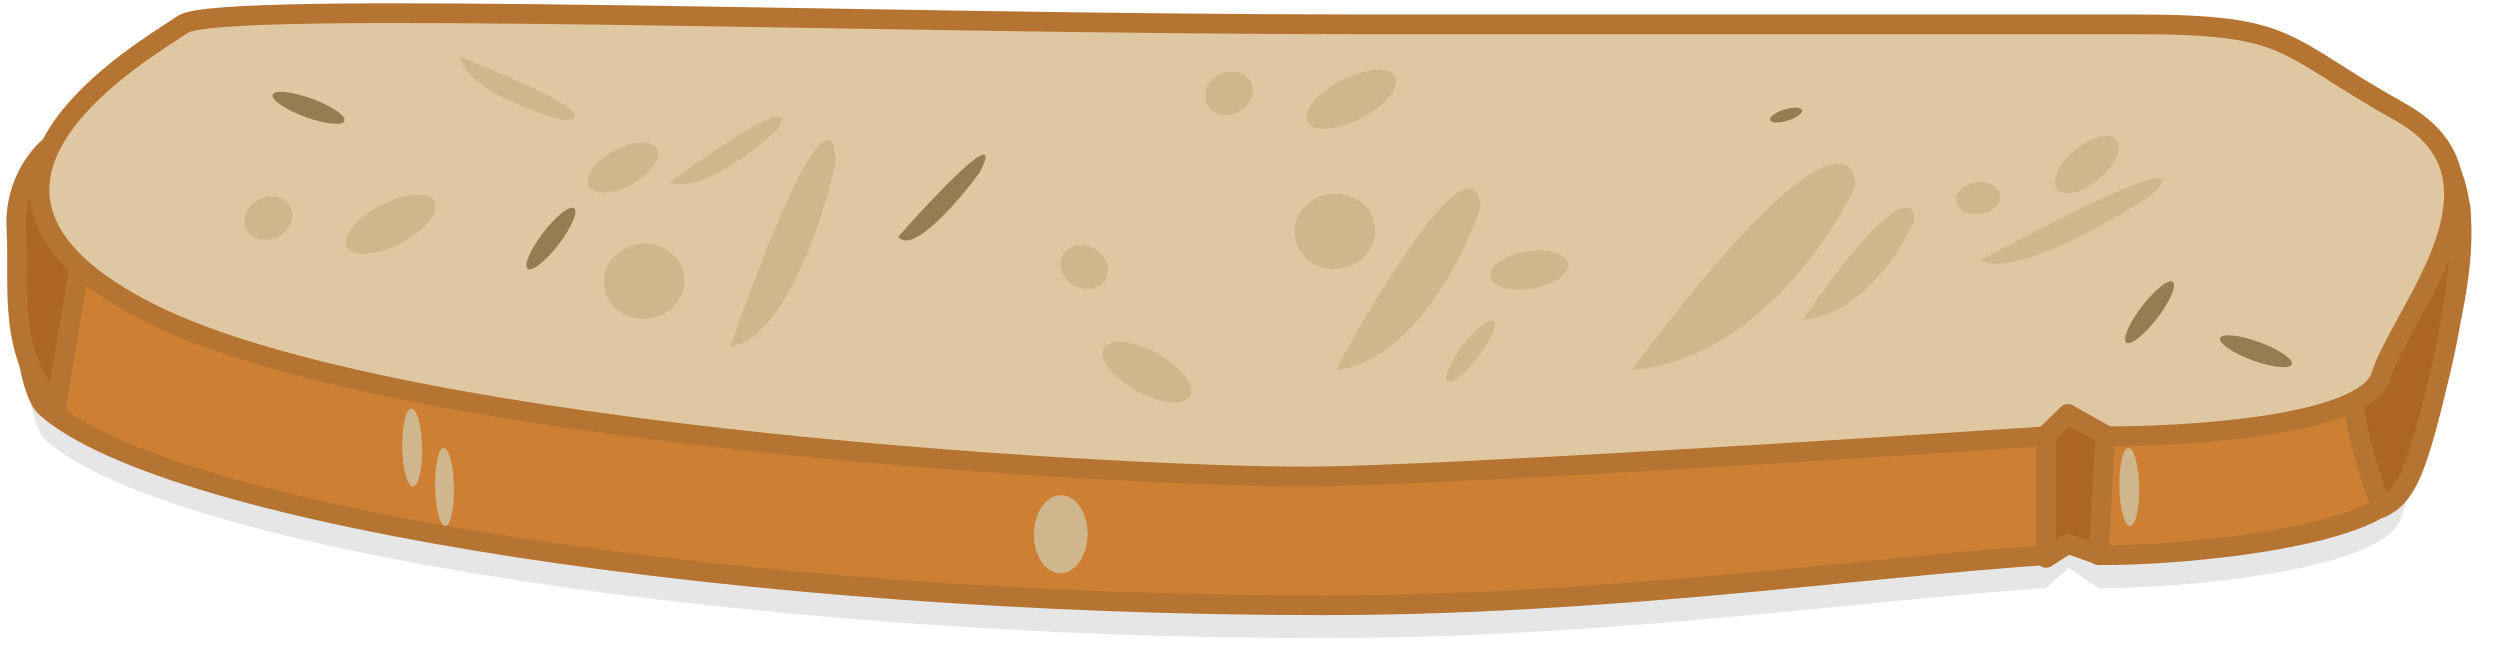
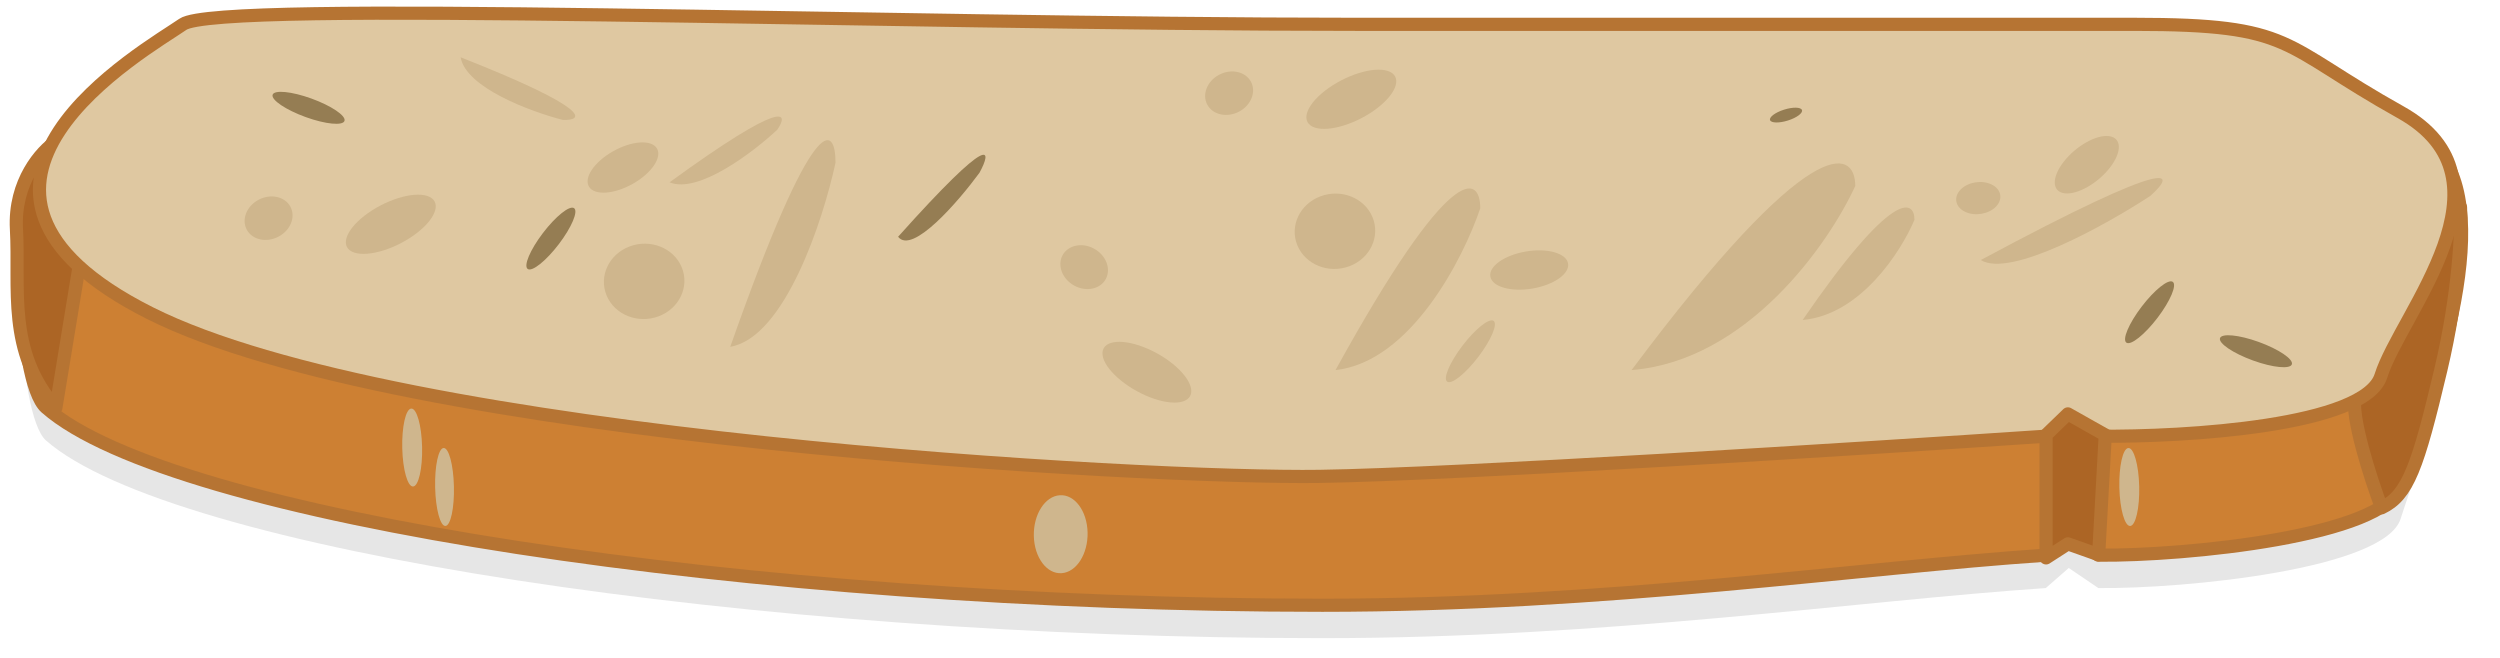
<svg xmlns="http://www.w3.org/2000/svg" width="380" height="100" viewBox="0 0 380 100" fill="none">
  <path d="M7 28.414C12.493 24.596 134.166 31.538 206.082 31.538H324.442C348.913 31.538 364.894 20.324 371 28.414C379.756 40.015 367.891 69.312 364.894 78.856C362.497 86.49 332.266 89.513 318.948 89.386L314.454 86.332L310.958 89.386C282.658 91.295 244 97 201 97C114.489 97 26 83.614 7 66.959C2.5 63.014 1.506 32.231 7 28.414Z" fill="black" fill-opacity="0.1" />
-   <path d="M7 23.414C12.493 19.596 134.166 26.538 206.082 26.538H324.442C348.913 26.538 364.894 15.324 371 23.414C379.756 35.015 367.891 64.312 364.894 73.856C362.497 81.49 332.266 84.513 318.948 84.386L314.454 81.332L310.958 84.386C282.658 86.295 244 92 201 92C114.489 92 26 78.614 7 61.959C2.5 58.014 1.506 27.231 7 23.414Z" fill="#CD8033" stroke="#B67433" stroke-width="3" stroke-linejoin="round" />
-   <path d="M358 60.056C357.2 63.101 360.333 72.745 362 77.187C366 75.283 367.5 71 371 56.249C373.8 44.447 374.167 34.835 374 31.504L369.5 26.745C366 36.58 358.8 57.01 358 60.056Z" fill="#AC6525" stroke="#B67433" stroke-width="3" stroke-linejoin="round" />
-   <path d="M13.5 31.504L8.5 61.959C1 53.393 3 43.876 2.5 34.835C2.1 27.602 6.333 22.938 8.5 21.51L13.5 31.504Z" fill="#AC6525" stroke="#B67433" stroke-width="3" stroke-linejoin="round" />
-   <path d="M27.792 3.697C33.285 -0.121 134.166 3.697 206.082 3.697H324.442C348.913 3.697 346.416 6.751 364.894 17.058C383.372 27.365 364.894 47.598 361.898 57.141C359.501 64.776 332.266 66.431 318.948 66.303L314.454 63.249L310.958 66.303C282.658 68.212 220.964 72.106 200.588 72.411C175.118 72.793 60.753 66.685 22.798 47.598C-15.157 28.51 22.298 7.514 27.792 3.697Z" fill="#DFC8A1" stroke="#B67433" stroke-width="3" stroke-linejoin="round" />
+   <path d="M7 23.414C12.493 19.596 134.166 26.538 206.082 26.538H324.442C348.913 26.538 364.894 15.324 371 23.414C379.756 35.015 367.891 64.312 364.894 73.856C362.497 81.49 332.266 84.513 318.948 84.386L314.454 81.332L310.958 84.386C282.658 86.295 244 92 201 92C114.489 92 26 78.614 7 61.959C2.5 58.014 1.506 27.231 7 23.414Z" fill="#CD8033" stroke="#B67433" stroke-width="2" stroke-linejoin="round" />
+   <path d="M358 60.056C357.2 63.101 360.333 72.745 362 77.187C366 75.283 367.5 71 371 56.249C373.8 44.447 374.167 34.835 374 31.504L369.5 26.745C366 36.58 358.8 57.01 358 60.056Z" fill="#AC6525" stroke="#B67433" stroke-width="2" stroke-linejoin="round" />
+   <path d="M13.5 31.504L8.5 61.959C1 53.393 3 43.876 2.5 34.835C2.1 27.602 6.333 22.938 8.5 21.51L13.5 31.504Z" fill="#AC6525" stroke="#B67433" stroke-width="2" stroke-linejoin="round" />
+   <path d="M27.792 3.697C33.285 -0.121 134.166 3.697 206.082 3.697H324.442C348.913 3.697 346.416 6.751 364.894 17.058C383.372 27.365 364.894 47.598 361.898 57.141C359.501 64.776 332.266 66.431 318.948 66.303L314.454 63.249L310.958 66.303C282.658 68.212 220.964 72.106 200.588 72.411C175.118 72.793 60.753 66.685 22.798 47.598C-15.157 28.51 22.298 7.514 27.792 3.697Z" fill="#DFC8A1" stroke="#B67433" stroke-width="2" stroke-linejoin="round" />
  <ellipse cx="1.512" cy="5.925" rx="1.512" ry="5.925" transform="matrix(0.997718 -0.0675244 0.0239801 0.999712 61 62.2042)" fill="#CFB68D" />
  <ellipse cx="1.512" cy="5.925" rx="1.512" ry="5.925" transform="matrix(0.997718 -0.0675244 0.0239801 0.999712 322 68.2042)" fill="#CFB68D" />
  <ellipse cx="4.095" cy="5.925" rx="4.095" ry="5.925" transform="matrix(0.997718 -0.0675244 0.0239801 0.999712 157 75.553)" fill="#CFB68D" />
  <ellipse cx="1.43" cy="5.925" rx="1.43" ry="5.925" transform="matrix(0.997718 -0.0675244 0.0239801 0.999712 66 68.1931)" fill="#CFB68D" />
-   <path d="M311 66.114V84.8L314.316 82.665L319 84.325L320 66.114L314.316 62.911L311 66.114Z" fill="#AC6525" stroke="#B67433" stroke-width="3" stroke-linejoin="round" />
+   <path d="M311 66.114V84.8L314.316 82.665L319 84.325L320 66.114L314.316 62.911L311 66.114Z" fill="#AC6525" stroke="#B67433" stroke-width="2" stroke-linejoin="round" />
  <path d="M274 48.635C282.8 47.873 289 38.166 291 33.407C291 30.235 287.6 28.839 274 48.635Z" fill="#CFB68D" />
  <path d="M248 56.249C265.6 54.849 278 37.011 282 28.266C282 22.437 275.2 19.872 248 56.249Z" fill="#CFB68D" />
  <path d="M203 56.249C214.388 55.019 222.412 39.343 225 31.658C225 26.535 220.6 24.281 203 56.249Z" fill="#CFB68D" />
  <ellipse cx="2.86" cy="5.991" rx="2.86" ry="5.991" transform="matrix(0.187255 0.982311 -0.985418 0.17015 237.807 37.214)" fill="#CFB68D" />
  <ellipse cx="2.894" cy="5.925" rx="2.894" ry="5.925" transform="matrix(0.532353 0.846522 -0.868918 0.494956 98.2967 20.0829)" fill="#CFB68D" />
  <ellipse cx="1.475" cy="5.812" rx="1.475" ry="5.812" transform="matrix(0.823163 0.567806 -0.605855 0.795575 225.807 47.9319)" fill="#CFB68D" />
  <ellipse cx="1.475" cy="5.812" rx="1.475" ry="5.812" transform="matrix(0.823163 0.567806 -0.605855 0.795575 86.0421 30.8008)" fill="#957D53" />
  <ellipse cx="1.475" cy="5.812" rx="1.475" ry="5.812" transform="matrix(0.823163 0.567806 -0.605855 0.795575 329.042 42)" fill="#957D53" />
  <ellipse cx="1.475" cy="5.812" rx="1.475" ry="5.812" transform="matrix(-0.296002 0.955187 -0.940225 -0.340555 52.8022 16.9584)" fill="#957D53" />
  <ellipse cx="1.475" cy="5.812" rx="1.475" ry="5.812" transform="matrix(-0.296002 0.955187 -0.940225 -0.340555 348.802 53.9584)" fill="#957D53" />
  <ellipse cx="0.876" cy="2.543" rx="0.876" ry="2.543" transform="matrix(0.346531 0.938038 -0.953284 0.302075 273.594 15.9021)" fill="#957D53" />
  <ellipse cx="6.099" cy="5.75" rx="6.099" ry="5.75" transform="matrix(0.936171 -0.351544 0.382964 0.923763 195 31.985)" fill="#CFB68D" />
  <path d="M301.08 39.525C305.546 42.303 320.106 34.193 326.828 29.791C330.776 26.309 331.154 23.38 301.08 39.525Z" fill="#CFB68D" />
  <path d="M101.776 27.71C106.101 29.524 114.487 23.142 118.14 19.723C119.986 17.073 119.298 14.96 101.776 27.71Z" fill="#CFB68D" />
  <path d="M70.015 8.707C70.806 13.33 80.693 16.979 85.538 18.225C88.765 18.36 90.178 16.646 70.015 8.707Z" fill="#CFB68D" />
  <path d="M111 52.712C119.282 51.313 125.118 33.474 127 24.73C127 18.9 123.8 16.335 111 52.712Z" fill="#CFB68D" />
  <path d="M136.51 35.988C138.657 38.766 145.655 30.656 148.885 26.254C150.783 22.772 150.964 19.843 136.51 35.988Z" fill="#957D53" />
  <ellipse cx="2.885" cy="2.993" rx="2.885" ry="2.993" transform="matrix(-0.689979 0.723829 -0.90405 -0.427427 305.394 29.3038)" fill="#CFB68D" />
  <ellipse cx="3.749" cy="3.186" rx="3.749" ry="3.186" transform="matrix(-0.878032 -0.478601 0.47099 -0.882139 166.584 45.2096)" fill="#CFB68D" />
  <ellipse cx="3.539" cy="5.504" rx="3.539" ry="5.504" transform="matrix(0.991875 0.127216 -0.613577 0.789635 317.06 20.2403)" fill="#CFB68D" />
  <ellipse cx="3.542" cy="7.375" rx="3.542" ry="7.375" transform="matrix(-0.0541629 0.998532 -0.915242 -0.402905 181.267 56.0103)" fill="#CFB68D" />
  <ellipse cx="3.749" cy="3.186" rx="3.749" ry="3.186" transform="matrix(-0.885223 0.465166 -0.472805 -0.881167 191.65 15.2274)" fill="#CFB68D" />
  <ellipse cx="3.542" cy="7.375" rx="3.542" ry="7.375" transform="matrix(0.800838 0.598881 -0.842874 0.538111 208.781 9)" fill="#CFB68D" />
  <ellipse cx="3.749" cy="3.186" rx="3.749" ry="3.186" transform="matrix(-0.885223 0.465166 -0.472805 -0.881167 45.6502 34.2274)" fill="#CFB68D" />
  <ellipse cx="3.542" cy="7.375" rx="3.542" ry="7.375" transform="matrix(0.800838 0.598881 -0.842874 0.538111 62.781 28)" fill="#CFB68D" />
  <ellipse cx="6.099" cy="5.75" rx="6.099" ry="5.75" transform="matrix(0.936171 -0.351544 0.382964 0.923763 90 39.5989)" fill="#CFB68D" />
</svg>
